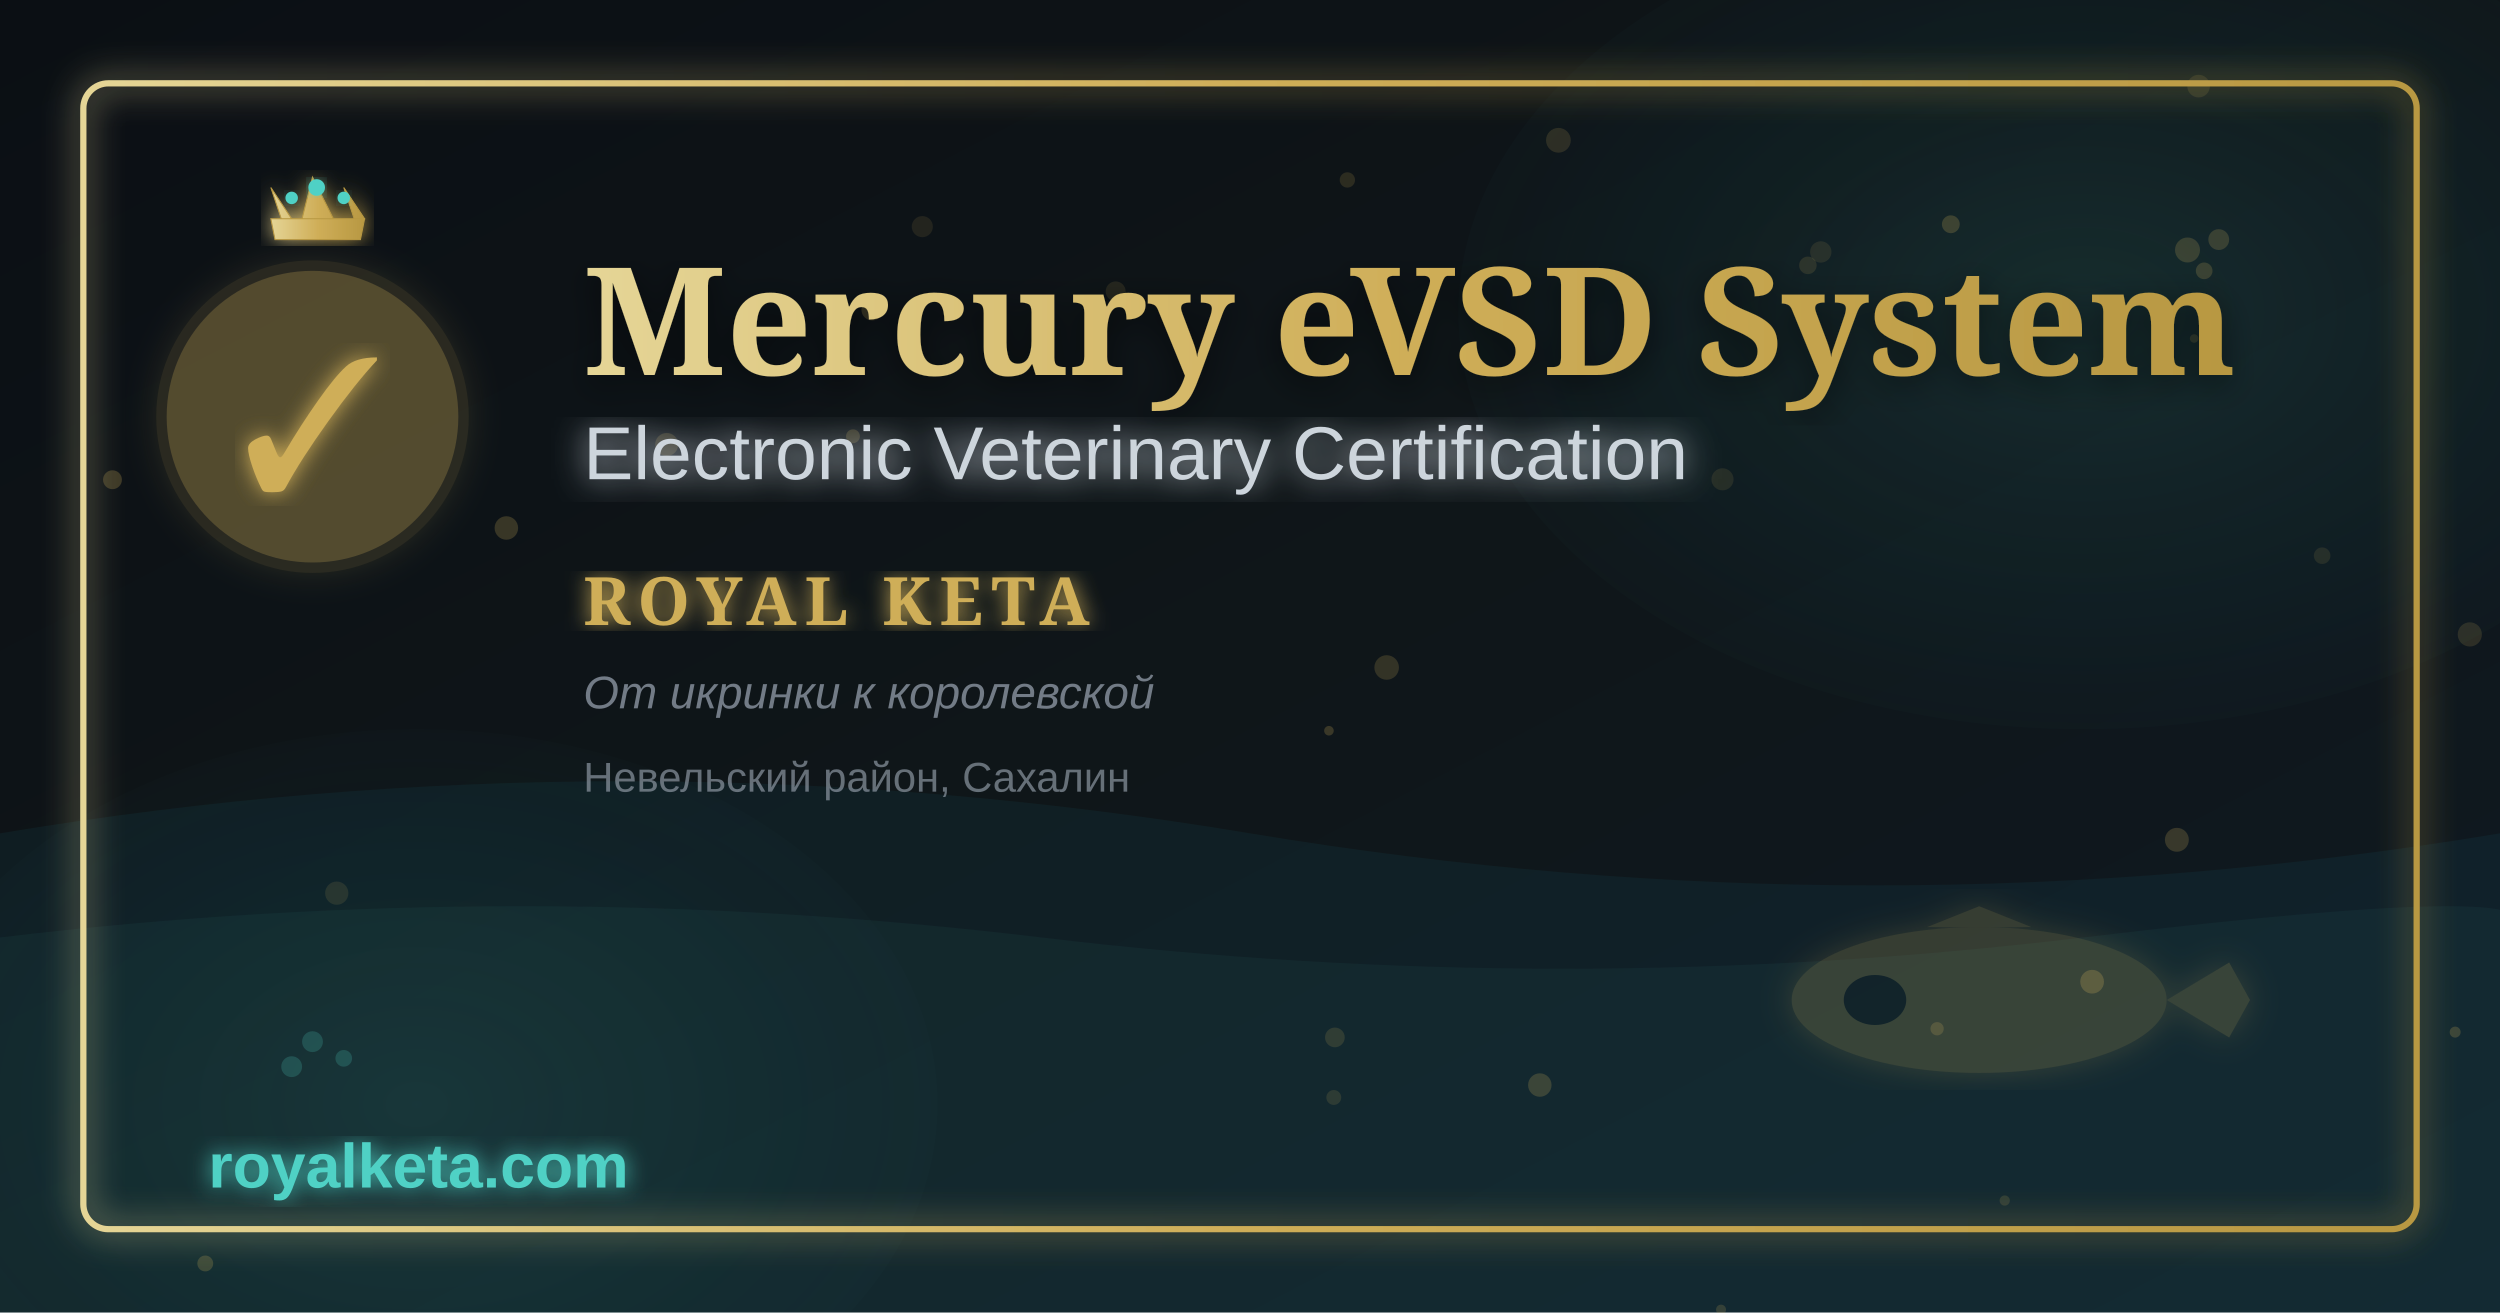
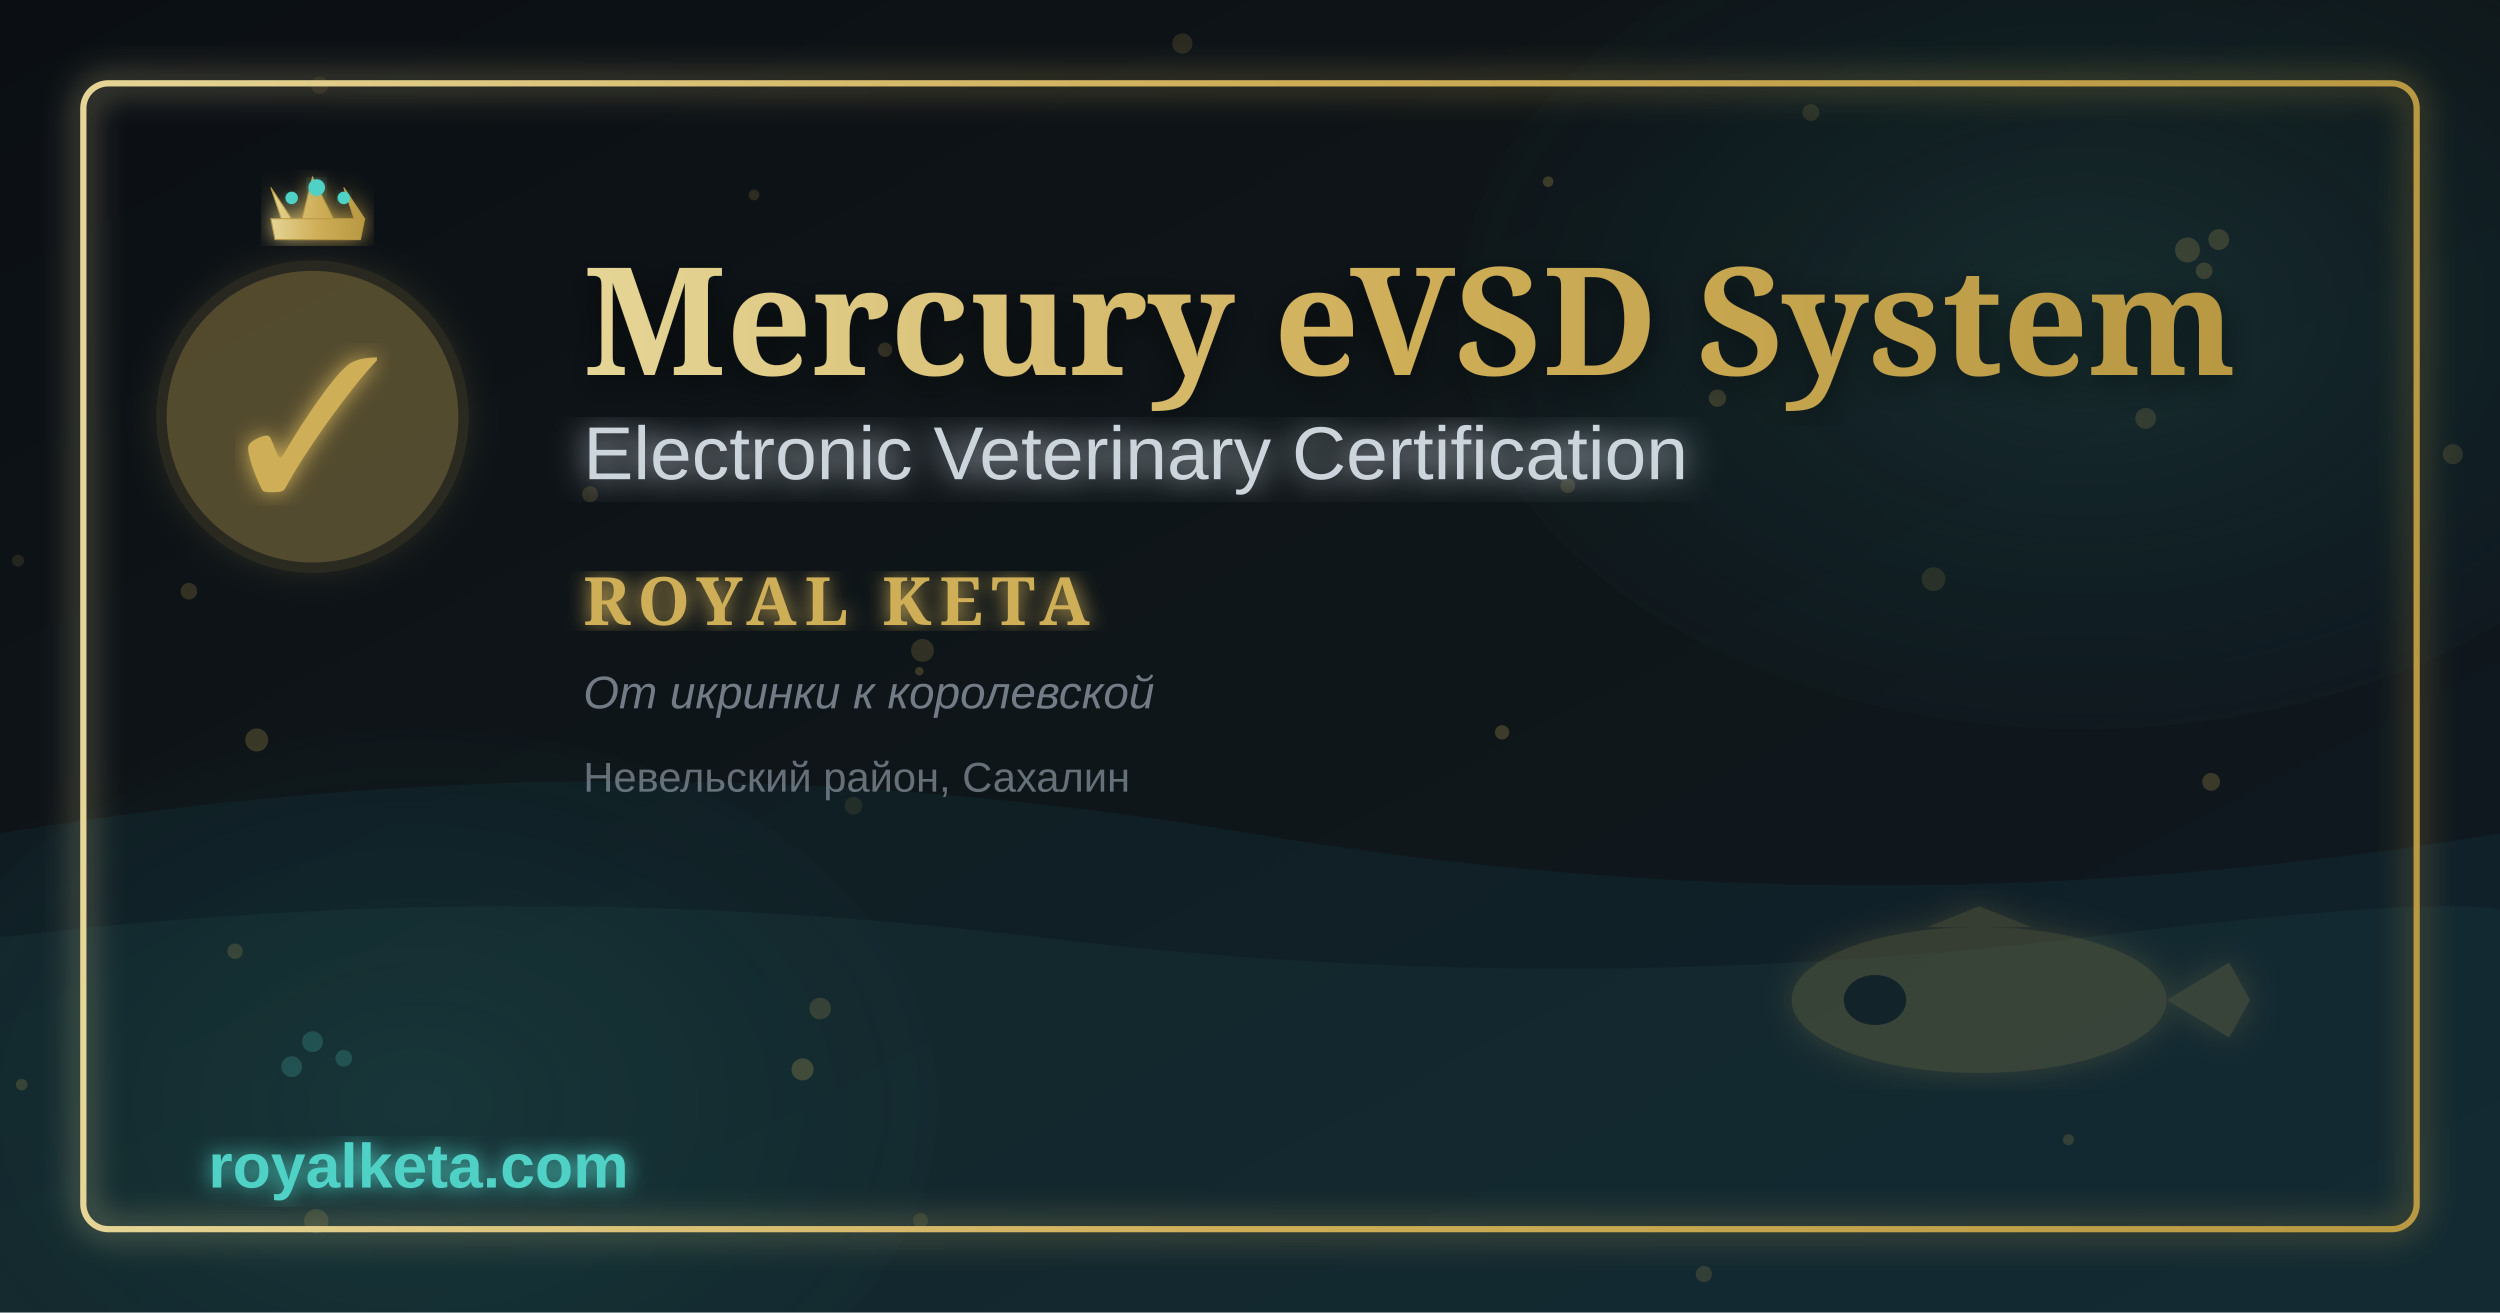
<svg xmlns="http://www.w3.org/2000/svg" width="1200" height="630">
  <defs>
    <linearGradient id="bgGradient" x1="0%" y1="0%" x2="100%" y2="100%">
      <stop offset="0%" style="stop-color:#0B0F14;stop-opacity:1" />
      <stop offset="50%" style="stop-color:#0F1619;stop-opacity:1" />
      <stop offset="100%" style="stop-color:#0F1922;stop-opacity:1" />
    </linearGradient>
    <linearGradient id="goldGradient" x1="0%" y1="0%" x2="100%" y2="0%">
      <stop offset="0%" style="stop-color:#E5D596;stop-opacity:1" />
      <stop offset="50%" style="stop-color:#CFAE58;stop-opacity:1" />
      <stop offset="100%" style="stop-color:#B89842;stop-opacity:1" />
    </linearGradient>
    <radialGradient id="oceanGradient" cx="50%" cy="50%" r="50%">
      <stop offset="0%" style="stop-color:#4FD1C5;stop-opacity:0.3" />
      <stop offset="100%" style="stop-color:#1E90A0;stop-opacity:0.05" />
    </radialGradient>
    <filter id="glow">
      <feGaussianBlur stdDeviation="5" result="coloredBlur" />
      <feMerge>
        <feMergeNode in="coloredBlur" />
        <feMergeNode in="SourceGraphic" />
      </feMerge>
    </filter>
    <filter id="softGlow">
      <feGaussianBlur stdDeviation="8" result="coloredBlur" />
      <feMerge>
        <feMergeNode in="coloredBlur" />
        <feMergeNode in="SourceGraphic" />
      </feMerge>
    </filter>
    <filter id="shadow">
      <feDropShadow dx="0" dy="4" stdDeviation="8" flood-color="#000000" flood-opacity="0.5" />
    </filter>
  </defs>
  <rect width="1200" height="630" fill="url(#bgGradient)" />
  <ellipse cx="1000" cy="150" rx="300" ry="200" fill="url(#oceanGradient)" opacity="0.4" />
  <ellipse cx="200" cy="530" rx="250" ry="180" fill="url(#oceanGradient)" opacity="0.3" />
  <path d="M 0 400 Q 300 350 600 400 T 1200 400 L 1200 630 L 0 630 Z" fill="#1E90A0" opacity="0.08" />
  <path d="M 0 450 Q 250 420 500 450 T 1000 450 T 1200 450 L 1200 630 L 0 630 Z" fill="#4FD1C5" opacity="0.05" />
-   <circle cx="1185.502" cy="304.522" r="5.803" fill="#CFAE58" opacity="0.158" />
-   <circle cx="826.805" cy="230.068" r="5.312" fill="#CFAE58" opacity="0.115" />
-   <circle cx="867.782" cy="127.368" r="4.204" fill="#CFAE58" opacity="0.139" />
-   <circle cx="929.808" cy="493.798" r="3.188" fill="#CFAE58" opacity="0.201" />
-   <circle cx="665.595" cy="320.391" r="5.897" fill="#CFAE58" opacity="0.188" />
-   <circle cx="1053.195" cy="162.485" r="2.043" fill="#CFAE58" opacity="0.164" />
-   <circle cx="1114.627" cy="266.731" r="3.983" fill="#CFAE58" opacity="0.116" />
-   <circle cx="748.04" cy="67.337" r="5.938" fill="#CFAE58" opacity="0.158" />
-   <circle cx="646.74" cy="86.378" r="3.682" fill="#CFAE58" opacity="0.154" />
-   <circle cx="53.988" cy="230.275" r="4.534" fill="#CFAE58" opacity="0.24" />
-   <circle cx="1178.479" cy="495.413" r="2.635" fill="#CFAE58" opacity="0.22" />
-   <circle cx="418.643" cy="148.655" r="5.159" fill="#CFAE58" opacity="0.229" />
-   <circle cx="826.094" cy="628.633" r="2.392" fill="#CFAE58" opacity="0.185" />
-   <circle cx="640.22" cy="526.789" r="3.569" fill="#CFAE58" opacity="0.143" />
-   <circle cx="1055.324" cy="41.331" r="5.441" fill="#CFAE58" opacity="0.129" />
-   <circle cx="637.886" cy="350.756" r="2.299" fill="#CFAE58" opacity="0.226" />
-   <circle cx="1004.214" cy="471.219" r="5.691" fill="#CFAE58" opacity="0.248" />
-   <circle cx="161.639" cy="428.716" r="5.578" fill="#CFAE58" opacity="0.128" />
-   <circle cx="739.11" cy="520.823" r="5.633" fill="#CFAE58" opacity="0.212" />
-   <circle cx="243.054" cy="253.431" r="5.639" fill="#CFAE58" opacity="0.223" />
-   <circle cx="936.395" cy="107.646" r="4.277" fill="#CFAE58" opacity="0.22" />
-   <circle cx="98.527" cy="606.466" r="3.807" fill="#CFAE58" opacity="0.219" />
-   <circle cx="442.71" cy="108.781" r="5.07" fill="#CFAE58" opacity="0.112" />
-   <circle cx="962.266" cy="576.268" r="2.456" fill="#CFAE58" opacity="0.154" />
-   <circle cx="320.015" cy="213.358" r="5.543" fill="#CFAE58" opacity="0.176" />
-   <circle cx="535.516" cy="139.866" r="4.777" fill="#CFAE58" opacity="0.127" />
-   <circle cx="873.987" cy="120.938" r="5.122" fill="#CFAE58" opacity="0.121" />
-   <circle cx="1044.899" cy="403.103" r="5.742" fill="#CFAE58" opacity="0.212" />
-   <circle cx="640.741" cy="497.959" r="4.731" fill="#CFAE58" opacity="0.153" />
-   <circle cx="409.426" cy="209.403" r="3.316" fill="#CFAE58" opacity="0.202" />
+   <circle cx="8.669" cy="269.097" r="2.885" fill="#CFAE58" opacity="0.123" />
+   <circle cx="992.864" cy="547.055" r="2.622" fill="#CFAE58" opacity="0.182" />
+   <circle cx="90.667" cy="283.804" r="3.983" fill="#CFAE58" opacity="0.197" />
+   <circle cx="385.226" cy="513.319" r="5.304" fill="#CFAE58" opacity="0.245" />
+   <circle cx="869.222" cy="54.021" r="4.04" fill="#CFAE58" opacity="0.14" />
+   <circle cx="409.656" cy="386.733" r="4.253" fill="#CFAE58" opacity="0.109" />
+   <circle cx="10.387" cy="520.649" r="2.784" fill="#CFAE58" opacity="0.196" />
+   <circle cx="928.098" cy="277.992" r="5.717" fill="#CFAE58" opacity="0.132" />
+   <circle cx="824.378" cy="191.116" r="4.167" fill="#CFAE58" opacity="0.216" />
+   <circle cx="442.813" cy="312.168" r="5.509" fill="#CFAE58" opacity="0.176" />
+   <circle cx="817.865" cy="611.544" r="3.887" fill="#CFAE58" opacity="0.167" />
+   <circle cx="567.529" cy="20.871" r="4.866" fill="#CFAE58" opacity="0.15" />
+   <circle cx="752.541" cy="233.12" r="3.539" fill="#CFAE58" opacity="0.165" />
+   <circle cx="743.116" cy="87.237" r="2.55" fill="#CFAE58" opacity="0.245" />
+   <circle cx="441.847" cy="585.83" r="3.644" fill="#CFAE58" opacity="0.129" />
+   <circle cx="707.687" cy="147.416" r="3.954" fill="#CFAE58" opacity="0.147" />
+   <circle cx="441.292" cy="322.199" r="2.019" fill="#CFAE58" opacity="0.238" />
+   <circle cx="1061.344" cy="375.293" r="4.274" fill="#CFAE58" opacity="0.229" />
+   <circle cx="123.246" cy="355.18" r="5.535" fill="#CFAE58" opacity="0.225" />
+   <circle cx="283.242" cy="237.235" r="3.833" fill="#CFAE58" opacity="0.161" />
+   <circle cx="112.801" cy="456.59" r="3.705" fill="#CFAE58" opacity="0.189" />
+   <circle cx="424.823" cy="167.882" r="3.453" fill="#CFAE58" opacity="0.224" />
+   <circle cx="757.085" cy="149.42" r="3.643" fill="#CFAE58" opacity="0.184" />
+   <circle cx="720.996" cy="351.535" r="3.439" fill="#CFAE58" opacity="0.243" />
+   <circle cx="1029.914" cy="200.81" r="4.987" fill="#CFAE58" opacity="0.168" />
+   <circle cx="361.925" cy="93.584" r="2.566" fill="#CFAE58" opacity="0.17" />
+   <circle cx="393.677" cy="484.106" r="5.2" fill="#CFAE58" opacity="0.185" />
+   <circle cx="153.418" cy="40.885" r="4.136" fill="#CFAE58" opacity="0.104" />
+   <circle cx="1177.402" cy="218.028" r="4.822" fill="#CFAE58" opacity="0.16" />
+   <circle cx="151.821" cy="586.144" r="5.855" fill="#CFAE58" opacity="0.156" />
  <rect x="40" y="40" width="1120" height="550" fill="none" stroke="url(#goldGradient)" stroke-width="3" rx="12" filter="url(#softGlow)" />
  <circle cx="150" cy="200" r="75" fill="#CFAE58" opacity="0.15" filter="url(#softGlow)" />
  <circle cx="150" cy="200" r="70" fill="#CFAE58" opacity="0.25" />
  <text x="150" y="235" font-size="90" text-anchor="middle" fill="#CFAE58" filter="url(#glow)">✓</text>
  <g transform="translate(100, 70)">
    <path d="M 30 20 L 40 35 L 35 35 Z M 50 15 L 60 35 L 45 35 Z M 65 20 L 75 35 L 70 35 Z M 30 35 L 75 35 L 73 45 L 32 45 Z" fill="url(#goldGradient)" filter="url(#glow)" stroke="#B89842" stroke-width="0.5" />
    <circle cx="40" cy="25" r="3" fill="#4FD1C5" filter="url(#glow)" />
    <circle cx="52" cy="20" r="4" fill="#4FD1C5" filter="url(#glow)" />
    <circle cx="65" cy="25" r="3" fill="#4FD1C5" filter="url(#glow)" />
  </g>
  <text x="280" y="180" font-family="Georgia, serif" font-size="72" font-weight="bold" fill="url(#goldGradient)" filter="url(#shadow)">Mercury eVSD System</text>
  <text x="280" y="230" font-family="Arial, sans-serif" font-size="36" fill="#D6DEE6" opacity="0.95" filter="url(#softGlow)">Electronic Veterinary Certification</text>
  <text x="280" y="300" font-family="Georgia, serif" font-size="32" font-weight="bold" fill="#CFAE58" letter-spacing="4" filter="url(#glow)">ROYAL KETA</text>
  <text x="280" y="340" font-family="Arial, sans-serif" font-size="22" font-style="italic" fill="#8B95A1" opacity="0.8">От икринки к королевской</text>
  <text x="280" y="380" font-family="Arial, sans-serif" font-size="20" fill="#8B95A1" opacity="0.7">Невельский район, Сахалин</text>
  <text x="100" y="570" font-family="Arial, sans-serif" font-size="30" font-weight="bold" fill="#4FD1C5" filter="url(#glow)">royalketa.com</text>
  <g transform="translate(950, 480)" opacity="0.2" filter="url(#softGlow)">
    <ellipse cx="0" cy="0" rx="90" ry="35" fill="#CFAE58" />
    <path d="M 90 0 L 120 -18 L 130 0 L 120 18 Z" fill="#CFAE58" />
    <path d="M -25 -35 L 0 -45 L 25 -35 Z" fill="#CFAE58" />
    <ellipse cx="-50" cy="0" rx="15" ry="12" fill="#0B0F14" />
  </g>
  <g opacity="0.2">
    <circle cx="1050" cy="120" r="6" fill="#CFAE58" />
    <circle cx="1065" cy="115" r="5" fill="#CFAE58" />
    <circle cx="1058" cy="130" r="4" fill="#CFAE58" />
    <circle cx="150" cy="500" r="5" fill="#4FD1C5" />
    <circle cx="165" cy="508" r="4" fill="#4FD1C5" />
    <circle cx="140" cy="512" r="5" fill="#4FD1C5" />
  </g>
</svg>
